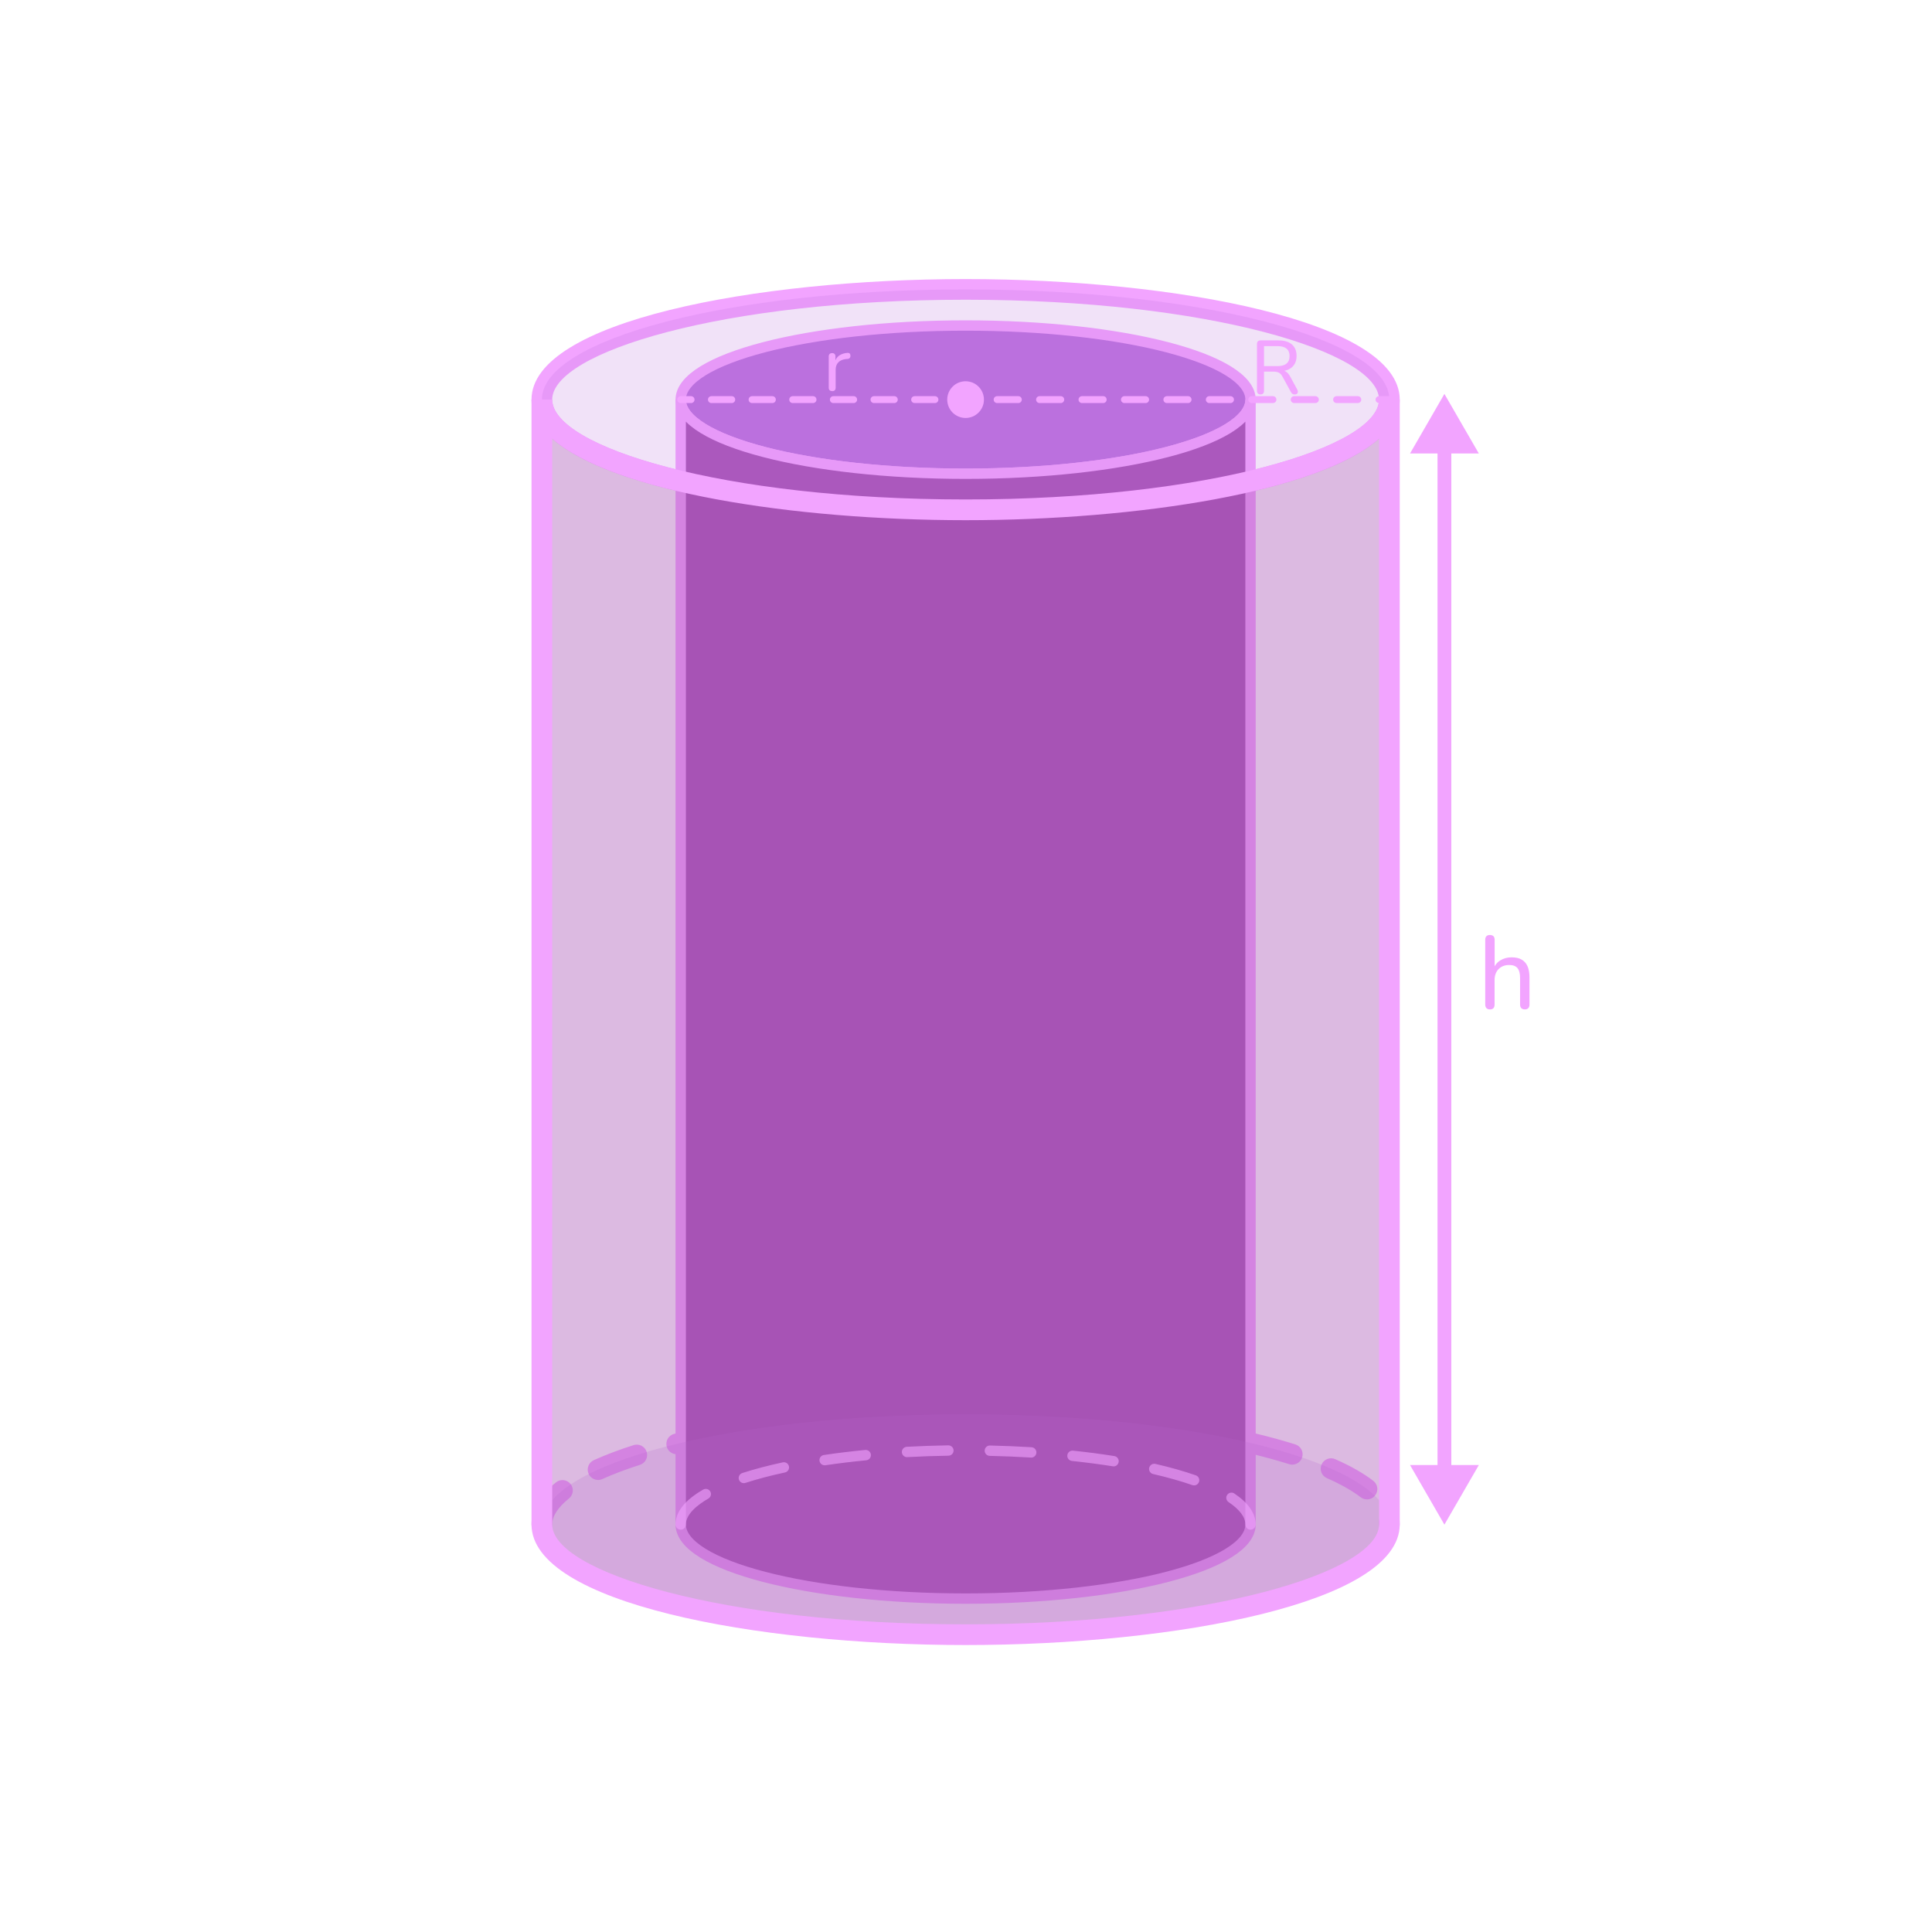
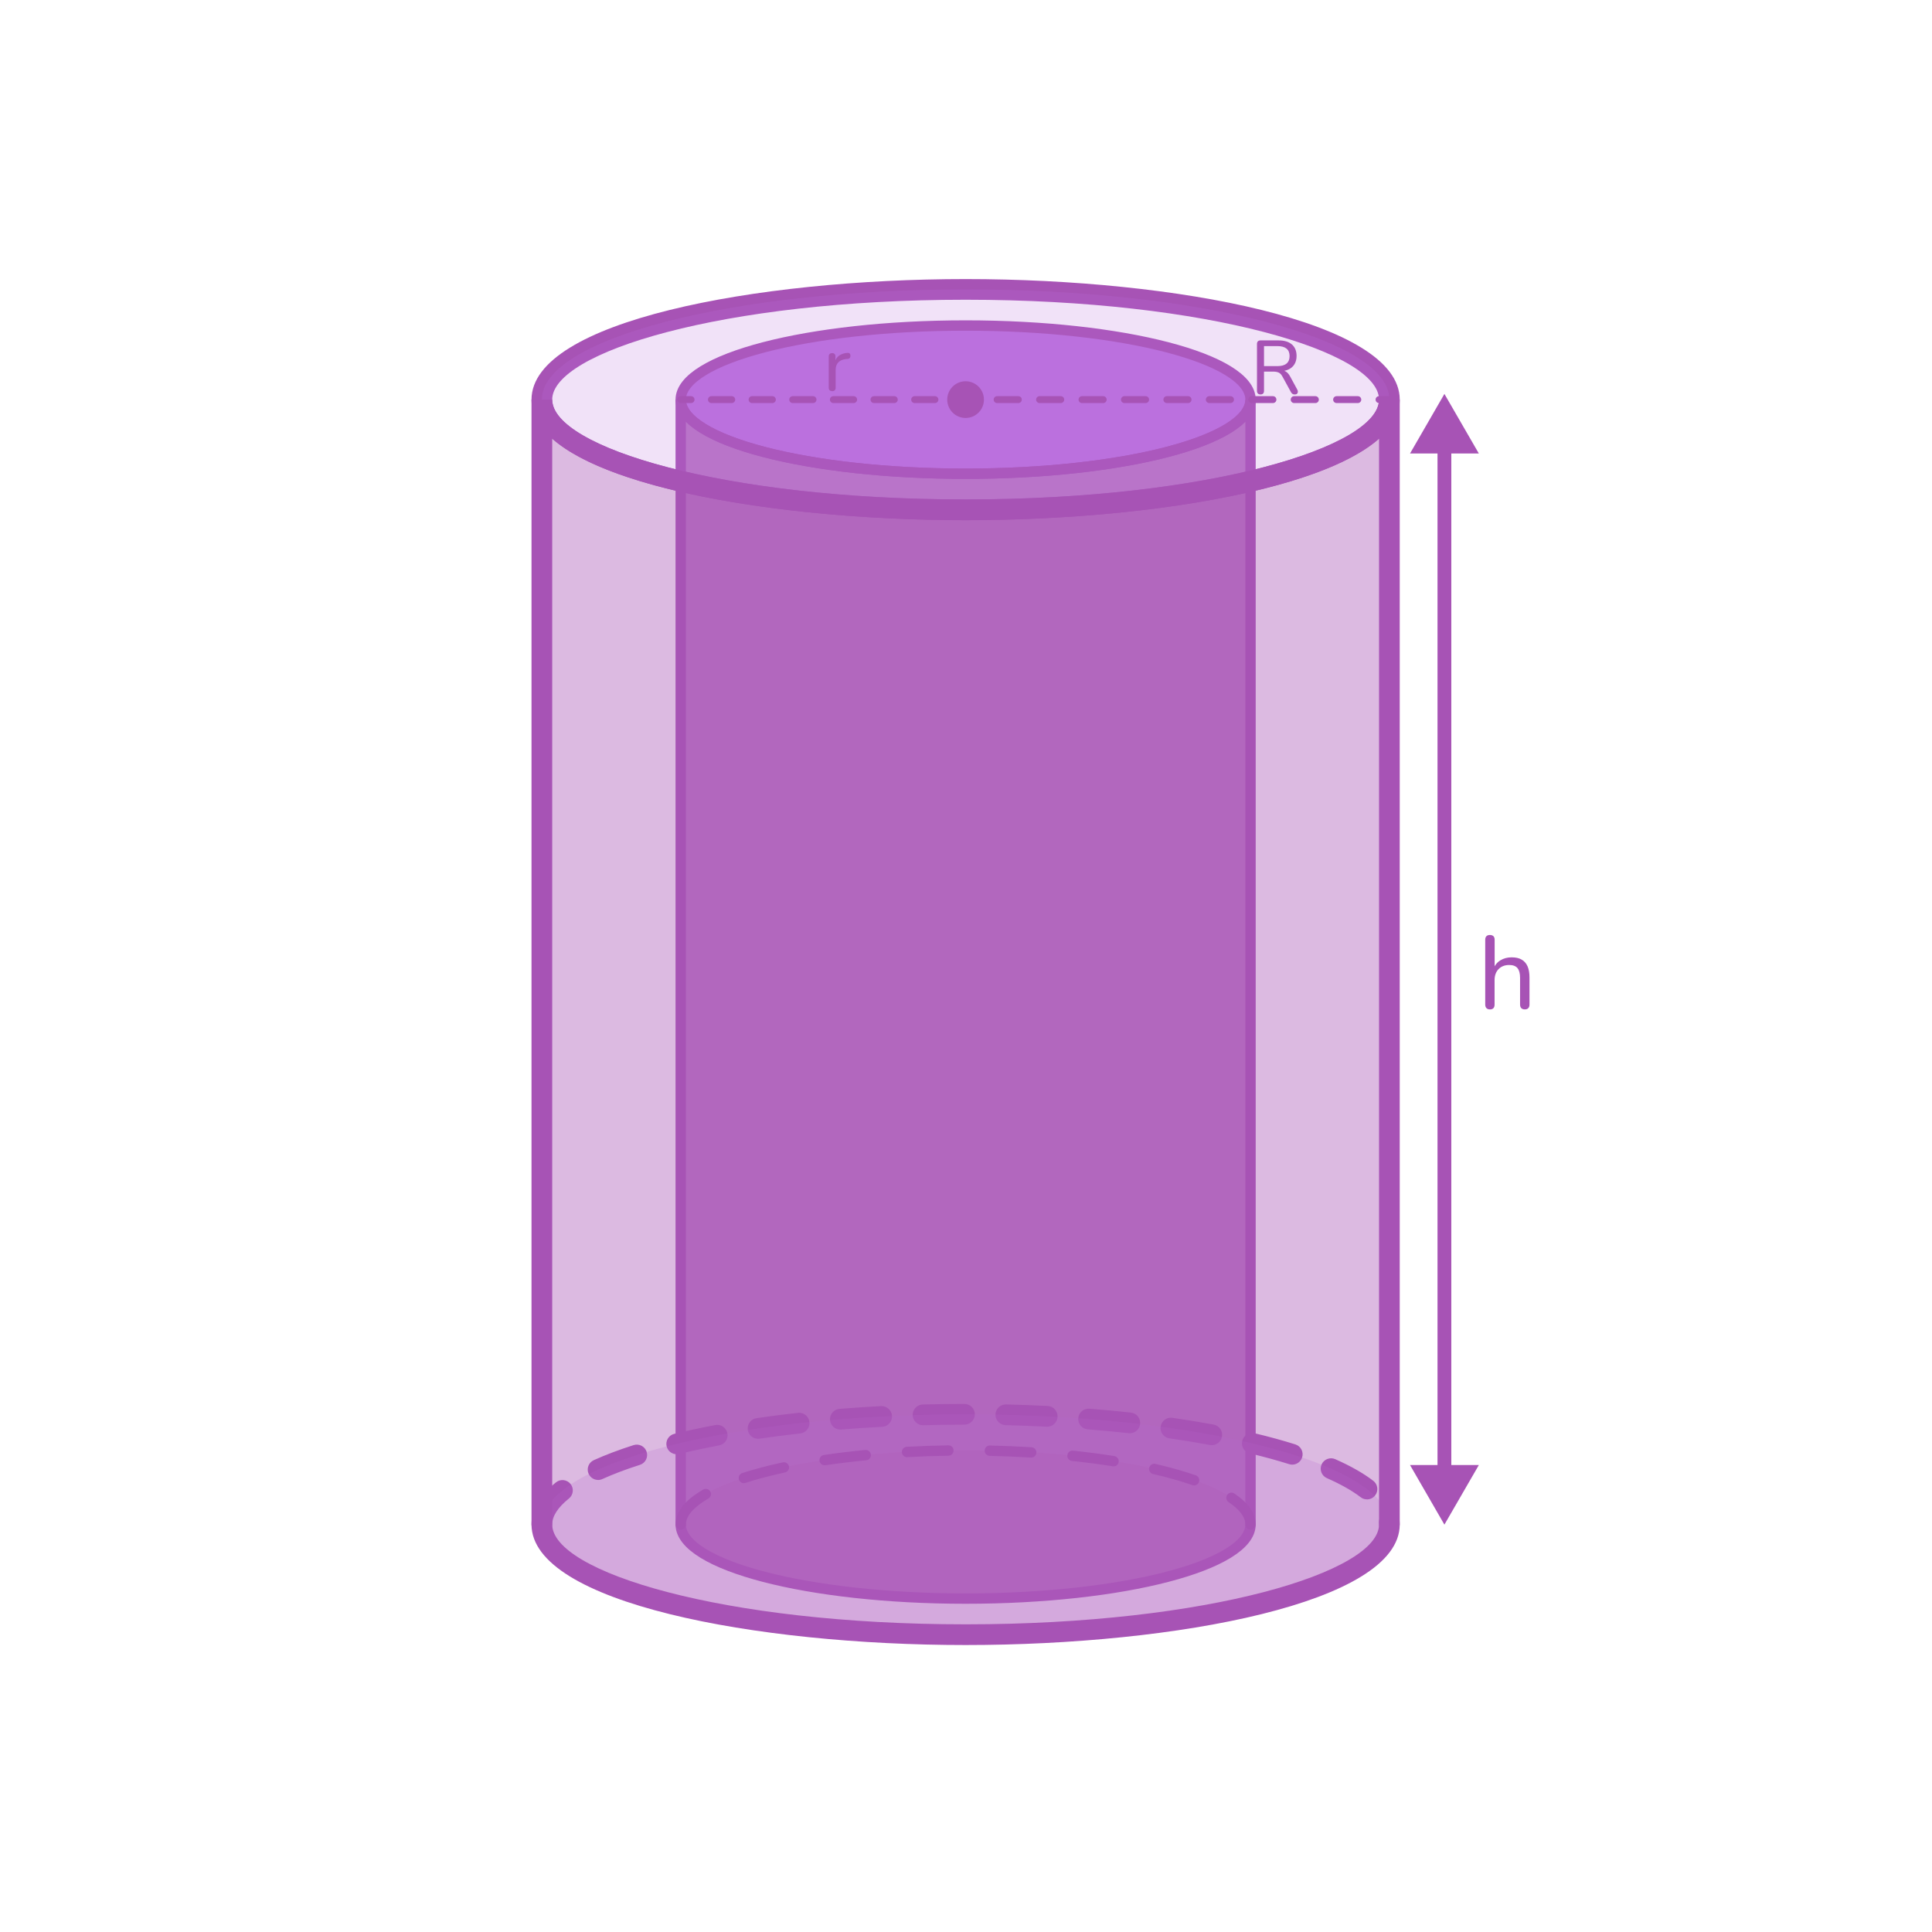
<svg xmlns="http://www.w3.org/2000/svg" id="background" width="560" height="560" viewBox="0 0 560 560">
  <defs>
    <style>
      .cls-1 {
        fill: #a753b5;
      }

      .cls-2 {
-         opacity: .6;
+         stroke-width: 4px;
      }

-       .cls-3 {
+       .cls-2, .cls-3 {
+         fill: none;
+         stroke: #a753b5;
+         stroke-miterlimit: 10;
+       }
+ 
+       .cls-4 {
        opacity: .2;
      }

-       .cls-4 {
-         stroke-linecap: round;
-         stroke-width: 3px;
-       }
- 
-       .cls-4, .cls-5 {
-         fill: none;
-         stroke: #f2a4ff;
-         stroke-miterlimit: 10;
+       .cls-5 {
+         opacity: .8;
      }

      .cls-6 {
        opacity: .4;
      }

-       .cls-5 {
-         stroke-width: 4px;
+       .cls-3 {
+         stroke-linecap: round;
+         stroke-width: 3px;
      }

      .cls-7 {
-         fill: #f2a4ff;
+         fill: #bb70de;
      }

      .cls-8 {
-         fill: #bb70de;
-       }
- 
-       .cls-9 {
        fill: #ea6560;
      }
    </style>
  </defs>
-   <path class="cls-7" d="M402.72,444.88h-.01c-1.66,0-2.99-1.36-2.99-3.01,0-.14,0-.27-.02-.41-.13-1.65,1.1-3.1,2.75-3.23,1.65-.14,3.1,1.1,3.23,2.75,.02,.3,.04,.61,.04,.91,0,1.65-1.35,2.99-3,2.99Zm-245.66,0c-1.66,0-3-1.34-3-3,0-4.33,2.39-8.43,7.09-12.21,1.29-1.04,3.18-.83,4.22,.46s.83,3.18-.46,4.22c-3.22,2.58-4.85,5.11-4.85,7.53,0,1.66-1.34,3-3,3Zm239.16-10.28c-.64,0-1.28-.2-1.82-.62-2.49-1.91-5.79-3.77-9.8-5.54-1.52-.67-2.2-2.44-1.53-3.96,.67-1.52,2.44-2.2,3.96-1.53,4.45,1.96,8.16,4.07,11.02,6.27,1.32,1.01,1.57,2.89,.56,4.21-.59,.77-1.48,1.18-2.38,1.18Zm-222.86-5.63c-1.14,0-2.23-.66-2.74-1.77-.68-1.51-.01-3.29,1.5-3.97,3.39-1.53,7.27-3,11.54-4.36,1.58-.5,3.27,.37,3.77,1.95,.5,1.58-.37,3.27-1.94,3.77-4.05,1.29-7.72,2.68-10.9,4.12-.4,.18-.82,.27-1.23,.27Zm201.2-4.44c-.3,0-.6-.04-.9-.14-3.5-1.1-7.32-2.15-11.37-3.11-1.61-.39-2.61-2-2.22-3.62,.38-1.61,2.01-2.61,3.62-2.22,4.19,1,8.15,2.09,11.78,3.23,1.58,.5,2.46,2.18,1.96,3.76-.4,1.28-1.59,2.1-2.86,2.1Zm-178.42-3.01c-1.35,0-2.58-.92-2.91-2.29-.39-1.61,.6-3.23,2.21-3.62,3.75-.91,7.75-1.77,11.89-2.55,1.63-.31,3.2,.77,3.5,2.39,.31,1.63-.76,3.2-2.39,3.5-4.04,.76-7.93,1.6-11.58,2.48-.24,.06-.48,.08-.71,.08Zm155.1-2.64c-.18,0-.37-.02-.55-.05-3.75-.7-7.69-1.35-11.73-1.93-1.64-.24-2.78-1.76-2.54-3.4,.24-1.64,1.75-2.78,3.4-2.54,4.11,.59,8.14,1.26,11.97,1.97,1.63,.3,2.7,1.87,2.4,3.5-.27,1.44-1.53,2.45-2.95,2.45Zm-131.52-1.85c-1.46,0-2.75-1.07-2.96-2.57-.24-1.64,.89-3.16,2.53-3.4,3.88-.57,7.92-1.09,12.01-1.54,1.65-.19,3.13,1,3.31,2.65,.18,1.65-1,3.13-2.65,3.31-4.02,.45-7.99,.96-11.8,1.52-.15,.02-.29,.03-.44,.03Zm107.77-1.6c-.11,0-.22,0-.33-.02-3.85-.42-7.84-.8-11.86-1.11-1.65-.13-2.89-1.57-2.76-3.23,.13-1.65,1.59-2.88,3.23-2.76,4.08,.32,8.13,.7,12.04,1.13,1.65,.18,2.83,1.66,2.66,3.31-.17,1.54-1.47,2.67-2.98,2.67Zm-83.91-1.07c-1.55,0-2.86-1.19-2.99-2.76-.13-1.65,1.1-3.1,2.75-3.23,3.96-.32,8.02-.59,12.06-.8,1.64-.07,3.07,1.19,3.15,2.84,.09,1.65-1.19,3.07-2.84,3.15-3.99,.21-7.99,.47-11.89,.79-.08,0-.16,0-.24,0Zm59.98-.83c-.05,0-.1,0-.16,0-3.92-.2-7.93-.35-11.92-.45-1.66-.04-2.97-1.42-2.93-3.07,.04-1.66,1.4-2.96,3.07-2.93,4.04,.1,8.11,.25,12.07,.45,1.65,.08,2.93,1.49,2.84,3.15-.08,1.6-1.41,2.85-2.99,2.85Zm-36.01-.43c-1.62,0-2.96-1.29-3-2.92-.04-1.66,1.26-3.03,2.92-3.08,3.99-.1,8.05-.16,12.08-.16h0c1.66,0,3,1.34,3,3,0,1.66-1.34,3-3,3-3.98,0-7.99,.06-11.93,.16-.03,0-.05,0-.08,0Z" />
  <g>
-     <path class="cls-7" d="M279.89,150.77c-61,0-125.83-12.25-125.83-34.94s64.83-34.94,125.83-34.94,125.83,12.25,125.83,34.94-64.83,34.94-125.83,34.94Zm0-63.89c-70.62,0-119.83,15.25-119.83,28.94s49.21,28.94,119.83,28.94,119.83-15.25,119.83-28.94-49.21-28.94-119.83-28.94Z" />
-     <path class="cls-9" d="M290.97,134.08c-.44,0-.78-.12-1.02-.38-.24-.25-.36-.6-.36-1.06v-18.49c0-.46,.12-.81,.37-1.05s.59-.36,1.03-.36h7.13c2.28,0,4.03,.54,5.26,1.6,1.23,1.07,1.84,2.58,1.84,4.54,0,1.28-.28,2.37-.84,3.28-.56,.91-1.37,1.6-2.43,2.08-1.06,.48-2.34,.72-3.84,.72l.3-.42h.66c.8,0,1.49,.2,2.08,.6,.59,.4,1.11,1.04,1.57,1.92l2.76,5.06c.18,.32,.26,.63,.24,.93-.02,.3-.13,.54-.33,.73s-.49,.29-.87,.29c-.4,0-.72-.09-.96-.26-.24-.17-.45-.42-.63-.76l-3.24-5.93c-.44-.84-.94-1.39-1.5-1.66-.56-.27-1.31-.41-2.25-.41h-3.6v7.58c0,.46-.12,.81-.34,1.06s-.58,.38-1.06,.38Zm1.41-11.18h5.31c1.6,0,2.8-.33,3.6-1,.8-.67,1.2-1.65,1.2-2.95s-.4-2.28-1.2-2.94c-.8-.66-2-.99-3.6-.99h-5.31v7.88Z" />
+     <path class="cls-1" d="M402.72,444.88c-1.66,0-3-1.34-3-3,0-.15,0-.29-.02-.43-.12-1.65,1.11-3.09,2.76-3.22,1.66-.12,3.09,1.11,3.22,2.76,.02,.29,.03,.59,.03,.89,0,1.66-1.34,3-3,3Zm-245.66,0c-1.66,0-3-1.34-3-3,0-4.33,2.39-8.43,7.09-12.21,1.29-1.04,3.18-.83,4.22,.46s.83,3.18-.46,4.22c-3.22,2.58-4.85,5.11-4.85,7.53,0,1.66-1.34,3-3,3Zm239.16-10.28c-.64,0-1.28-.2-1.82-.62-2.49-1.91-5.79-3.77-9.8-5.54-1.52-.67-2.2-2.44-1.53-3.96,.67-1.51,2.44-2.2,3.96-1.53,4.45,1.97,8.16,4.07,11.02,6.27,1.32,1.01,1.57,2.89,.56,4.21-.59,.77-1.48,1.18-2.38,1.18Zm-222.86-5.63c-1.14,0-2.23-.66-2.74-1.77-.68-1.51-.01-3.29,1.5-3.97,3.39-1.53,7.27-3,11.54-4.36,1.58-.5,3.27,.37,3.77,1.95,.5,1.58-.37,3.27-1.94,3.77-4.05,1.29-7.72,2.68-10.9,4.12-.4,.18-.82,.27-1.23,.27Zm201.2-4.44c-.3,0-.6-.04-.9-.14-3.5-1.1-7.32-2.15-11.37-3.11-1.61-.39-2.61-2-2.22-3.62,.38-1.61,2.01-2.61,3.62-2.22,4.19,1,8.15,2.09,11.78,3.23,1.58,.5,2.46,2.18,1.96,3.76-.4,1.28-1.59,2.1-2.86,2.1Zm-178.42-3.01c-1.35,0-2.58-.92-2.91-2.29-.39-1.61,.6-3.23,2.21-3.62,3.75-.91,7.75-1.77,11.89-2.55,1.63-.31,3.2,.77,3.5,2.39,.31,1.63-.76,3.2-2.39,3.5-4.04,.76-7.93,1.6-11.58,2.48-.24,.06-.48,.08-.71,.08Zm155.1-2.64c-.18,0-.37-.02-.55-.05-3.75-.7-7.69-1.35-11.73-1.93-1.64-.24-2.78-1.76-2.54-3.4,.24-1.64,1.75-2.78,3.4-2.54,4.11,.59,8.14,1.26,11.97,1.97,1.63,.3,2.7,1.87,2.4,3.5-.27,1.44-1.53,2.45-2.95,2.45Zm-131.52-1.85c-1.46,0-2.75-1.07-2.96-2.57-.24-1.64,.89-3.16,2.53-3.4,3.88-.57,7.92-1.09,12.01-1.54,1.65-.19,3.13,1,3.31,2.65,.18,1.65-1,3.13-2.65,3.31-4.02,.45-7.99,.96-11.8,1.52-.15,.02-.29,.03-.44,.03Zm107.77-1.6c-.11,0-.22,0-.33-.02-3.85-.42-7.84-.8-11.86-1.11-1.65-.13-2.89-1.57-2.76-3.23,.13-1.65,1.59-2.88,3.23-2.75,4.08,.32,8.13,.7,12.04,1.13,1.65,.18,2.83,1.66,2.66,3.31-.17,1.54-1.47,2.67-2.98,2.67Zm-83.91-1.07c-1.55,0-2.86-1.19-2.99-2.76-.13-1.65,1.1-3.1,2.75-3.23,3.96-.32,8.02-.59,12.06-.8,1.62-.07,3.07,1.19,3.15,2.84,.09,1.65-1.19,3.07-2.84,3.15-3.99,.21-7.99,.47-11.89,.79-.08,0-.16,0-.24,0Zm59.98-.83c-.05,0-.1,0-.16,0-3.92-.2-7.93-.35-11.92-.45-1.66-.04-2.97-1.42-2.93-3.07,.04-1.66,1.39-2.96,3.07-2.93,4.04,.1,8.11,.25,12.07,.45,1.65,.08,2.93,1.49,2.84,3.15-.08,1.6-1.41,2.85-2.99,2.85Zm-36.01-.43c-1.62,0-2.96-1.29-3-2.92-.04-1.66,1.26-3.03,2.92-3.08,3.99-.1,8.05-.16,12.08-.16h0c1.66,0,3,1.34,3,3,0,1.66-1.34,3-3,3-3.98,0-7.99,.06-11.93,.16-.03,0-.05,0-.08,0Z" />
+     <path class="cls-1" d="M279.89,150.77c-61,0-125.83-12.25-125.83-34.94s64.83-34.94,125.83-34.94,125.83,12.25,125.83,34.94-64.83,34.94-125.83,34.94Zm0-63.89c-70.62,0-119.83,15.25-119.83,28.94s49.21,28.94,119.83,28.94,119.83-15.25,119.83-28.94-49.21-28.94-119.83-28.94Z" />
+     <path class="cls-8" d="M290.97,134.08c-.44,0-.78-.12-1.02-.38-.24-.25-.36-.6-.36-1.06v-18.49c0-.46,.12-.81,.37-1.05s.59-.36,1.03-.36h7.13c2.28,0,4.03,.54,5.26,1.6,1.23,1.07,1.84,2.58,1.84,4.54,0,1.28-.28,2.37-.84,3.28-.56,.91-1.37,1.6-2.43,2.08-1.06,.48-2.34,.72-3.84,.72l.3-.42h.66c.8,0,1.49,.2,2.08,.6,.59,.4,1.11,1.04,1.57,1.92l2.76,5.06c.18,.32,.26,.63,.24,.93-.02,.3-.13,.54-.33,.73s-.49,.29-.87,.29c-.4,0-.72-.09-.96-.26-.24-.17-.45-.42-.63-.76l-3.24-5.93c-.44-.84-.94-1.39-1.5-1.66-.56-.27-1.31-.41-2.25-.41h-3.6v7.58c0,.46-.12,.81-.34,1.06s-.58,.38-1.06,.38Zm1.41-11.18h5.31c1.6,0,2.8-.33,3.6-1,.8-.67,1.2-1.65,1.2-2.95s-.4-2.28-1.2-2.94c-.8-.66-2-.99-3.6-.99h-5.31v7.88Z" />
    <g>
      <g>
-         <ellipse class="cls-8" cx="279.89" cy="115.83" rx="82.58" ry="21.48" />
-         <g class="cls-3">
-           <ellipse class="cls-9" cx="279.89" cy="441.88" rx="82.58" ry="21.48" />
+         <ellipse class="cls-7" cx="279.89" cy="115.83" rx="82.58" ry="21.48" />
+         <g class="cls-4">
+           <ellipse class="cls-8" cx="279.89" cy="441.88" rx="82.58" ry="21.48" />
        </g>
      </g>
-       <ellipse class="cls-4" cx="279.89" cy="115.83" rx="82.58" ry="21.48" />
-       <path class="cls-1" d="M362.47,115.83V441.88c0,11.86-36.97,21.48-82.58,21.48s-82.58-9.62-82.58-21.48V115.83s0,0,0,0c0,11.86,36.97,21.48,82.58,21.48s82.58-9.62,82.58-21.48Z" />
-       <path class="cls-4" d="M362.47,115.83V441.88c0,11.86-36.97,21.48-82.58,21.48s-82.58-9.62-82.58-21.48V115.83s0,0,0,0c0,11.86,36.97,21.48,82.58,21.48s82.58-9.62,82.58-21.48Z" />
+       <ellipse class="cls-3" cx="279.89" cy="115.83" rx="82.58" ry="21.48" />
+       <g class="cls-5">
+         <path class="cls-1" d="M362.47,115.83V441.88c0,11.86-36.97,21.48-82.58,21.48s-82.58-9.62-82.58-21.48V115.83s0,0,0,0c0,11.86,36.97,21.48,82.58,21.48s82.58-9.62,82.58-21.48Z" />
+       </g>
+       <path class="cls-3" d="M362.47,115.83V441.88c0,11.86-36.97,21.48-82.58,21.48s-82.58-9.62-82.58-21.48V115.83s0,0,0,0c0,11.86,36.97,21.48,82.58,21.48s82.58-9.62,82.58-21.48Z" />
    </g>
    <g>
-       <g class="cls-3">
-         <ellipse class="cls-8" cx="279.89" cy="115.83" rx="122.83" ry="31.94" />
+       <g class="cls-4">
+         <ellipse class="cls-7" cx="279.89" cy="115.83" rx="122.83" ry="31.94" />
      </g>
-       <g class="cls-3">
-         <ellipse class="cls-8" cx="279.89" cy="441.88" rx="122.83" ry="31.94" />
+       <g class="cls-4">
+         <ellipse class="cls-7" cx="279.89" cy="441.88" rx="122.83" ry="31.94" />
      </g>
    </g>
    <g class="cls-6">
      <path class="cls-1" d="M402.72,115.83V441.88c0,17.64-54.99,31.94-122.83,31.94s-122.83-14.3-122.83-31.94V115.83s0,0,0,0c0,17.64,54.99,31.94,122.83,31.94s122.83-14.3,122.83-31.94Z" />
    </g>
-     <path class="cls-7" d="M279.89,476.82c-61,0-125.83-12.25-125.83-34.94V115.83h6c0,13.69,49.21,28.94,119.83,28.94s119.83-15.25,119.83-28.94h6V441.88c0,22.7-64.83,34.94-125.83,34.94ZM160.06,127.15V441.88c0,13.69,49.21,28.94,119.83,28.94s119.83-15.25,119.83-28.94V127.15c-17.42,15.42-69.91,23.63-119.83,23.63s-102.41-8.2-119.83-23.63Z" />
-     <g class="cls-2">
-       <path class="cls-7" d="M362.47,443.38c-.83,0-1.5-.67-1.5-1.5,0-2.14-1.64-4.32-4.86-6.49-.69-.46-.87-1.39-.41-2.08,.46-.69,1.4-.87,2.08-.41,4.1,2.76,6.18,5.78,6.18,8.98,0,.83-.67,1.5-1.5,1.5Zm-165.16,0c-.83,0-1.5-.67-1.5-1.5,0-3.65,2.7-7.06,8.02-10.12,.72-.41,1.63-.17,2.05,.55,.41,.72,.17,1.63-.55,2.05-2.97,1.71-6.52,4.41-6.52,7.53,0,.83-.67,1.5-1.5,1.5Zm148.8-12.83c-.16,0-.33-.03-.49-.08-3.35-1.17-7.18-2.25-11.39-3.22-.81-.19-1.31-.99-1.13-1.8,.19-.81,.99-1.31,1.8-1.13,4.32,.99,8.25,2.11,11.71,3.31,.78,.27,1.2,1.13,.92,1.91-.21,.62-.8,1.01-1.42,1.01Zm-130.5-.65c-.63,0-1.22-.4-1.43-1.04-.25-.79,.18-1.63,.97-1.89,3.51-1.13,7.46-2.17,11.75-3.1,.8-.17,1.61,.34,1.78,1.15s-.34,1.61-1.15,1.78c-4.19,.9-8.05,1.92-11.46,3.02-.15,.05-.31,.07-.46,.07Zm107.16-4.87c-.08,0-.16,0-.24-.02-3.77-.6-7.75-1.12-11.83-1.55-.82-.09-1.42-.82-1.33-1.65,.09-.82,.83-1.42,1.65-1.33,4.13,.43,8.16,.96,11.98,1.57,.82,.13,1.38,.9,1.25,1.72-.12,.74-.75,1.27-1.48,1.27Zm-83.75-.31c-.73,0-1.37-.54-1.48-1.28-.12-.82,.44-1.58,1.26-1.7,3.83-.57,7.87-1.06,11.99-1.46,.82-.08,1.56,.52,1.64,1.35s-.52,1.56-1.35,1.64c-4.07,.4-8.06,.88-11.84,1.44-.07,.01-.15,.02-.22,.02Zm59.88-2.24s-.06,0-.09,0c-3.9-.24-7.92-.4-11.93-.49-.83-.02-1.48-.7-1.47-1.53,.02-.83,.72-1.5,1.53-1.47,4.06,.09,8.11,.26,12.05,.5,.83,.05,1.46,.76,1.41,1.59-.05,.8-.71,1.41-1.5,1.41Zm-35.99-.12c-.79,0-1.45-.62-1.5-1.42-.04-.83,.59-1.53,1.42-1.58,3.94-.21,8-.35,12.05-.42,.79,0,1.51,.65,1.52,1.48,.01,.83-.65,1.51-1.48,1.52-4.02,.06-8.03,.2-11.94,.41-.03,0-.05,0-.08,0Z" />
-     </g>
-     <g>
-       <path class="cls-7" d="M282.88,116.83h-3c-.55,0-1-.45-1-1s.45-1,1-1h3c.55,0,1,.45,1,1s-.45,1-1,1Z" />
-       <path class="cls-7" d="M393.57,116.83h-6.15c-.55,0-1-.45-1-1s.45-1,1-1h6.15c.55,0,1,.45,1,1s-.45,1-1,1Zm-12.3,0h-6.15c-.55,0-1-.45-1-1s.45-1,1-1h6.15c.55,0,1,.45,1,1s-.45,1-1,1Zm-12.3,0h-6.15c-.55,0-1-.45-1-1s.45-1,1-1h6.15c.55,0,1,.45,1,1s-.45,1-1,1Zm-12.3,0h-6.15c-.55,0-1-.45-1-1s.45-1,1-1h6.15c.55,0,1,.45,1,1s-.45,1-1,1Zm-12.3,0h-6.15c-.55,0-1-.45-1-1s.45-1,1-1h6.15c.55,0,1,.45,1,1s-.45,1-1,1Zm-12.3,0h-6.15c-.55,0-1-.45-1-1s.45-1,1-1h6.15c.55,0,1,.45,1,1s-.45,1-1,1Zm-12.3,0h-6.15c-.55,0-1-.45-1-1s.45-1,1-1h6.15c.55,0,1,.45,1,1s-.45,1-1,1Zm-12.3,0h-6.15c-.55,0-1-.45-1-1s.45-1,1-1h6.15c.55,0,1,.45,1,1s-.45,1-1,1Zm-12.3,0h-6.15c-.55,0-1-.45-1-1s.45-1,1-1h6.15c.55,0,1,.45,1,1s-.45,1-1,1Z" />
-       <path class="cls-7" d="M402.72,116.83h-3c-.55,0-1-.45-1-1s.45-1,1-1h3c.55,0,1,.45,1,1s-.45,1-1,1Z" />
-     </g>
-     <g>
-       <path class="cls-7" d="M200.31,116.83h-3c-.55,0-1-.45-1-1s.45-1,1-1h3c.55,0,1,.45,1,1s-.45,1-1,1Z" />
-       <path class="cls-7" d="M271,116.83h-5.89c-.55,0-1-.45-1-1s.45-1,1-1h5.89c.55,0,1,.45,1,1s-.45,1-1,1Zm-11.78,0h-5.89c-.55,0-1-.45-1-1s.45-1,1-1h5.89c.55,0,1,.45,1,1s-.45,1-1,1Zm-11.78,0h-5.89c-.55,0-1-.45-1-1s.45-1,1-1h5.89c.55,0,1,.45,1,1s-.45,1-1,1Zm-11.78,0h-5.89c-.55,0-1-.45-1-1s.45-1,1-1h5.89c.55,0,1,.45,1,1s-.45,1-1,1Zm-11.78,0h-5.89c-.55,0-1-.45-1-1s.45-1,1-1h5.89c.55,0,1,.45,1,1s-.45,1-1,1Zm-11.78,0h-5.89c-.55,0-1-.45-1-1s.45-1,1-1h5.89c.55,0,1,.45,1,1s-.45,1-1,1Z" />
-       <path class="cls-7" d="M279.89,116.83h-3c-.55,0-1-.45-1-1s.45-1,1-1h3c.55,0,1,.45,1,1s-.45,1-1,1Z" />
-     </g>
-     <circle class="cls-7" cx="279.88" cy="115.83" r="5.32" />
-     <path class="cls-7" d="M241.24,113.37c-.34,0-.59-.09-.77-.26-.18-.18-.26-.43-.26-.77v-8.98c0-.34,.09-.59,.26-.76,.18-.17,.42-.25,.73-.25s.55,.08,.71,.25,.25,.42,.25,.76v1.69h-.22c.23-.88,.67-1.55,1.32-2,.65-.45,1.46-.71,2.44-.77,.23-.01,.42,.04,.57,.17s.23,.33,.24,.63c.01,.28-.05,.5-.2,.67s-.37,.27-.68,.3l-.4,.02c-.97,.1-1.71,.42-2.23,.95-.52,.53-.78,1.25-.78,2.18v5.15c0,.34-.08,.59-.25,.77-.17,.18-.41,.26-.74,.26Z" />
-     <path class="cls-7" d="M365.35,114.33c-.32,0-.57-.09-.75-.28-.18-.18-.26-.44-.26-.78v-13.57c0-.34,.09-.59,.27-.77,.18-.18,.44-.26,.76-.26h5.24c1.67,0,2.96,.39,3.86,1.18,.9,.78,1.35,1.9,1.35,3.33,0,.94-.21,1.74-.62,2.41-.41,.67-1,1.18-1.78,1.53s-1.72,.53-2.82,.53l.22-.31h.48c.59,0,1.1,.15,1.53,.44s.82,.76,1.16,1.41l2.02,3.72c.13,.23,.19,.46,.18,.68-.01,.22-.09,.4-.24,.54-.15,.14-.36,.21-.64,.21-.29,0-.53-.06-.7-.19-.18-.12-.33-.31-.46-.56l-2.38-4.36c-.32-.62-.69-1.02-1.1-1.22-.41-.2-.96-.3-1.65-.3h-2.64v5.57c0,.34-.08,.6-.25,.78-.17,.18-.43,.28-.78,.28Zm1.03-8.21h3.89c1.17,0,2.05-.25,2.64-.74,.59-.49,.88-1.21,.88-2.17s-.29-1.67-.88-2.16c-.59-.48-1.47-.73-2.64-.73h-3.89v5.79Z" />
+     <path class="cls-1" d="M279.89,476.82c-61,0-125.83-12.25-125.83-34.94V115.83s6,0,6,0v.11c.25,13.66,49.39,28.84,119.83,28.84s119.83-15.25,119.83-28.94h6V441.88c0,22.7-64.83,34.94-125.83,34.94ZM160.06,127.15V441.88c0,13.69,49.21,28.94,119.83,28.94s119.83-15.25,119.83-28.94V127.15c-17.42,15.42-69.91,23.63-119.83,23.63s-102.41-8.2-119.83-23.63Z" />
+     <path class="cls-1" d="M362.47,443.38c-.83,0-1.5-.67-1.5-1.5,0-2.14-1.64-4.32-4.86-6.49-.69-.46-.87-1.39-.41-2.08,.46-.69,1.39-.87,2.08-.41,4.1,2.76,6.18,5.78,6.18,8.98,0,.83-.67,1.5-1.5,1.5Zm-165.16,0c-.83,0-1.5-.67-1.5-1.5,0-3.65,2.7-7.06,8.02-10.12,.72-.41,1.63-.17,2.05,.55,.41,.72,.17,1.63-.55,2.05-2.97,1.71-6.52,4.41-6.52,7.53,0,.83-.67,1.5-1.5,1.5Zm148.8-12.83c-.16,0-.33-.03-.49-.08-3.35-1.17-7.18-2.25-11.39-3.22-.81-.19-1.31-.99-1.13-1.8,.19-.81,.99-1.31,1.8-1.13,4.32,.99,8.25,2.11,11.71,3.31,.78,.27,1.2,1.13,.92,1.91-.21,.62-.8,1.01-1.42,1.01Zm-130.5-.65c-.63,0-1.22-.4-1.43-1.04-.25-.79,.18-1.63,.97-1.89,3.51-1.13,7.46-2.17,11.75-3.1,.8-.17,1.61,.34,1.78,1.15s-.34,1.61-1.15,1.78c-4.19,.9-8.05,1.92-11.46,3.02-.15,.05-.31,.07-.46,.07Zm107.16-4.87c-.08,0-.16,0-.24-.02-3.77-.6-7.75-1.12-11.83-1.55-.82-.09-1.42-.82-1.33-1.65,.09-.82,.83-1.42,1.65-1.33,4.13,.43,8.16,.96,11.98,1.57,.82,.13,1.38,.9,1.25,1.72-.12,.74-.75,1.27-1.48,1.27Zm-83.75-.31c-.73,0-1.37-.54-1.48-1.28-.12-.82,.44-1.58,1.26-1.7,3.83-.57,7.87-1.06,11.99-1.46,.82-.08,1.56,.52,1.64,1.35s-.52,1.56-1.35,1.64c-4.07,.4-8.06,.88-11.84,1.44-.07,.01-.15,.02-.22,.02Zm59.88-2.24s-.06,0-.09,0c-3.9-.24-7.92-.4-11.93-.49-.83-.02-1.48-.7-1.47-1.53,.02-.83,.69-1.5,1.53-1.47,4.06,.09,8.11,.26,12.05,.5,.83,.05,1.46,.76,1.41,1.59-.05,.8-.71,1.41-1.5,1.41Zm-35.99-.12c-.79,0-1.45-.62-1.5-1.42-.04-.83,.59-1.53,1.42-1.58,3.94-.21,8-.35,12.05-.42,.87,0,1.51,.65,1.52,1.48,.01,.83-.65,1.51-1.48,1.52-4.02,.06-8.03,.2-11.94,.41-.03,0-.05,0-.08,0Z" />
+     <circle class="cls-1" cx="279.88" cy="115.83" r="5.32" />
  </g>
  <g>
-     <line class="cls-5" x1="418.67" y1="128.53" x2="418.67" y2="427.57" />
-     <polygon class="cls-7" points="408.7 131.45 418.67 114.18 428.65 131.45 408.7 131.45" />
-     <polygon class="cls-7" points="408.7 424.65 418.67 441.92 428.65 424.65 408.7 424.65" />
+     <line class="cls-2" x1="418.67" y1="128.53" x2="418.67" y2="427.57" />
+     <polygon class="cls-1" points="408.7 131.45 418.67 114.18 428.65 131.45 408.7 131.45" />
+     <polygon class="cls-1" points="408.7 424.65 418.67 441.92 428.65 424.65 408.7 424.65" />
  </g>
-   <path class="cls-7" d="M431.85,292.58c-.42,0-.75-.12-.99-.36-.24-.24-.36-.59-.36-1.05v-18.78c0-.46,.12-.8,.36-1.04,.24-.23,.57-.34,.99-.34s.78,.12,1.02,.34c.24,.23,.36,.58,.36,1.04v8.55h-.39c.42-1.14,1.1-2,2.05-2.58s2.04-.87,3.25-.87,2.15,.21,2.91,.65c.76,.43,1.33,1.08,1.71,1.93,.38,.86,.57,1.94,.57,3.24v7.86c0,.46-.12,.81-.35,1.05-.23,.24-.56,.36-1,.36s-.78-.12-1.02-.36c-.24-.24-.36-.59-.36-1.05v-7.71c0-1.3-.25-2.25-.75-2.85s-1.3-.9-2.4-.9c-1.28,0-2.31,.4-3.08,1.19-.77,.79-1.16,1.86-1.16,3.2v7.08c0,.94-.46,1.41-1.38,1.41Z" />
+   <path class="cls-1" d="M241.24,113.37c-.34,0-.59-.09-.77-.26-.18-.18-.26-.43-.26-.77v-8.98c0-.34,.09-.59,.26-.76,.18-.17,.42-.25,.73-.25s.55,.08,.71,.25,.25,.42,.25,.76v1.69h-.22c.23-.88,.67-1.55,1.32-2,.65-.45,1.46-.71,2.44-.77,.23-.01,.42,.04,.57,.17s.23,.33,.24,.63c.01,.28-.05,.5-.2,.67s-.37,.27-.68,.3l-.4,.02c-.97,.1-1.71,.42-2.23,.95-.52,.53-.78,1.25-.78,2.18v5.15c0,.34-.08,.59-.25,.77-.17,.18-.41,.26-.74,.26Z" />
+   <path class="cls-1" d="M365.35,114.33c-.32,0-.57-.09-.75-.28-.18-.18-.26-.44-.26-.78v-13.57c0-.34,.09-.59,.27-.77,.18-.18,.44-.26,.76-.26h5.24c1.67,0,2.96,.39,3.86,1.18,.9,.78,1.35,1.9,1.35,3.33,0,.94-.21,1.74-.62,2.41-.41,.67-1,1.18-1.78,1.53s-1.72,.53-2.82,.53l.22-.31h.48c.59,0,1.1,.15,1.53,.44s.82,.76,1.16,1.41l2.02,3.72c.13,.23,.19,.46,.18,.68-.01,.22-.09,.4-.24,.54-.15,.14-.36,.21-.64,.21-.29,0-.53-.06-.7-.19-.18-.12-.33-.31-.46-.56l-2.38-4.36c-.32-.62-.69-1.02-1.1-1.22-.41-.2-.96-.3-1.65-.3h-2.64v5.57c0,.34-.08,.6-.25,.78-.17,.18-.43,.28-.78,.28Zm1.03-8.21h3.89c1.17,0,2.05-.25,2.64-.74,.59-.49,.88-1.21,.88-2.17s-.29-1.67-.88-2.16c-.59-.48-1.47-.73-2.64-.73h-3.89v5.79Z" />
+   <path class="cls-1" d="M431.85,292.58c-.42,0-.75-.12-.99-.36-.24-.24-.36-.59-.36-1.05v-18.78c0-.46,.12-.8,.36-1.04,.24-.23,.57-.34,.99-.34s.78,.12,1.02,.34c.24,.23,.36,.58,.36,1.04v8.55h-.39c.42-1.14,1.1-2,2.05-2.58s2.04-.87,3.25-.87,2.15,.21,2.91,.65c.76,.43,1.33,1.08,1.71,1.93,.38,.86,.57,1.94,.57,3.24v7.86c0,.46-.12,.81-.35,1.05-.23,.24-.56,.36-1,.36s-.78-.12-1.02-.36c-.24-.24-.36-.59-.36-1.05v-7.71c0-1.3-.25-2.25-.75-2.85s-1.3-.9-2.4-.9c-1.28,0-2.31,.4-3.08,1.19-.77,.79-1.16,1.86-1.16,3.2v7.08c0,.94-.46,1.41-1.38,1.41Z" />
+   <g>
+     <path class="cls-1" d="M282.88,116.83h-3c-.55,0-1-.45-1-1s.45-1,1-1h3c.55,0,1,.45,1,1s-.45,1-1,1Z" />
+     <path class="cls-1" d="M393.57,116.83h-6.15c-.55,0-1-.45-1-1s.45-1,1-1h6.15c.55,0,1,.45,1,1s-.45,1-1,1Zm-12.3,0h-6.15c-.55,0-1-.45-1-1s.45-1,1-1h6.15c.55,0,1,.45,1,1s-.45,1-1,1Zm-12.3,0h-6.15c-.55,0-1-.45-1-1s.45-1,1-1h6.15c.55,0,1,.45,1,1s-.45,1-1,1Zm-12.3,0h-6.15c-.55,0-1-.45-1-1s.45-1,1-1h6.15c.55,0,1,.45,1,1s-.45,1-1,1Zm-12.3,0h-6.15c-.55,0-1-.45-1-1s.45-1,1-1h6.15c.55,0,1,.45,1,1s-.45,1-1,1Zm-12.3,0h-6.15c-.55,0-1-.45-1-1s.45-1,1-1h6.15c.55,0,1,.45,1,1s-.45,1-1,1Zm-12.3,0h-6.15c-.55,0-1-.45-1-1s.45-1,1-1h6.15c.55,0,1,.45,1,1s-.45,1-1,1Zm-12.3,0h-6.15c-.55,0-1-.45-1-1s.45-1,1-1h6.15c.55,0,1,.45,1,1s-.45,1-1,1Zm-12.3,0h-6.15c-.55,0-1-.45-1-1s.45-1,1-1h6.15c.55,0,1,.45,1,1s-.45,1-1,1Z" />
+     <path class="cls-1" d="M402.72,116.83h-3c-.55,0-1-.45-1-1s.45-1,1-1h3c.55,0,1,.45,1,1s-.45,1-1,1Z" />
+   </g>
+   <g>
+     <path class="cls-1" d="M200.31,116.83h-3c-.55,0-1-.45-1-1s.45-1,1-1h3c.55,0,1,.45,1,1s-.45,1-1,1Z" />
+     <path class="cls-1" d="M271,116.83h-5.89c-.55,0-1-.45-1-1s.45-1,1-1h5.89c.55,0,1,.45,1,1s-.45,1-1,1Zm-11.78,0h-5.89c-.55,0-1-.45-1-1s.45-1,1-1h5.89c.55,0,1,.45,1,1s-.45,1-1,1Zm-11.78,0h-5.89c-.55,0-1-.45-1-1s.45-1,1-1h5.89c.55,0,1,.45,1,1s-.45,1-1,1Zm-11.78,0h-5.89c-.55,0-1-.45-1-1s.45-1,1-1h5.89c.55,0,1,.45,1,1s-.45,1-1,1Zm-11.78,0h-5.89c-.55,0-1-.45-1-1s.45-1,1-1h5.89c.55,0,1,.45,1,1s-.45,1-1,1Zm-11.78,0h-5.89c-.55,0-1-.45-1-1s.45-1,1-1h5.89c.55,0,1,.45,1,1s-.45,1-1,1Z" />
+     <path class="cls-1" d="M279.89,116.83h-3c-.55,0-1-.45-1-1s.45-1,1-1h3c.55,0,1,.45,1,1s-.45,1-1,1Z" />
+   </g>
</svg>
